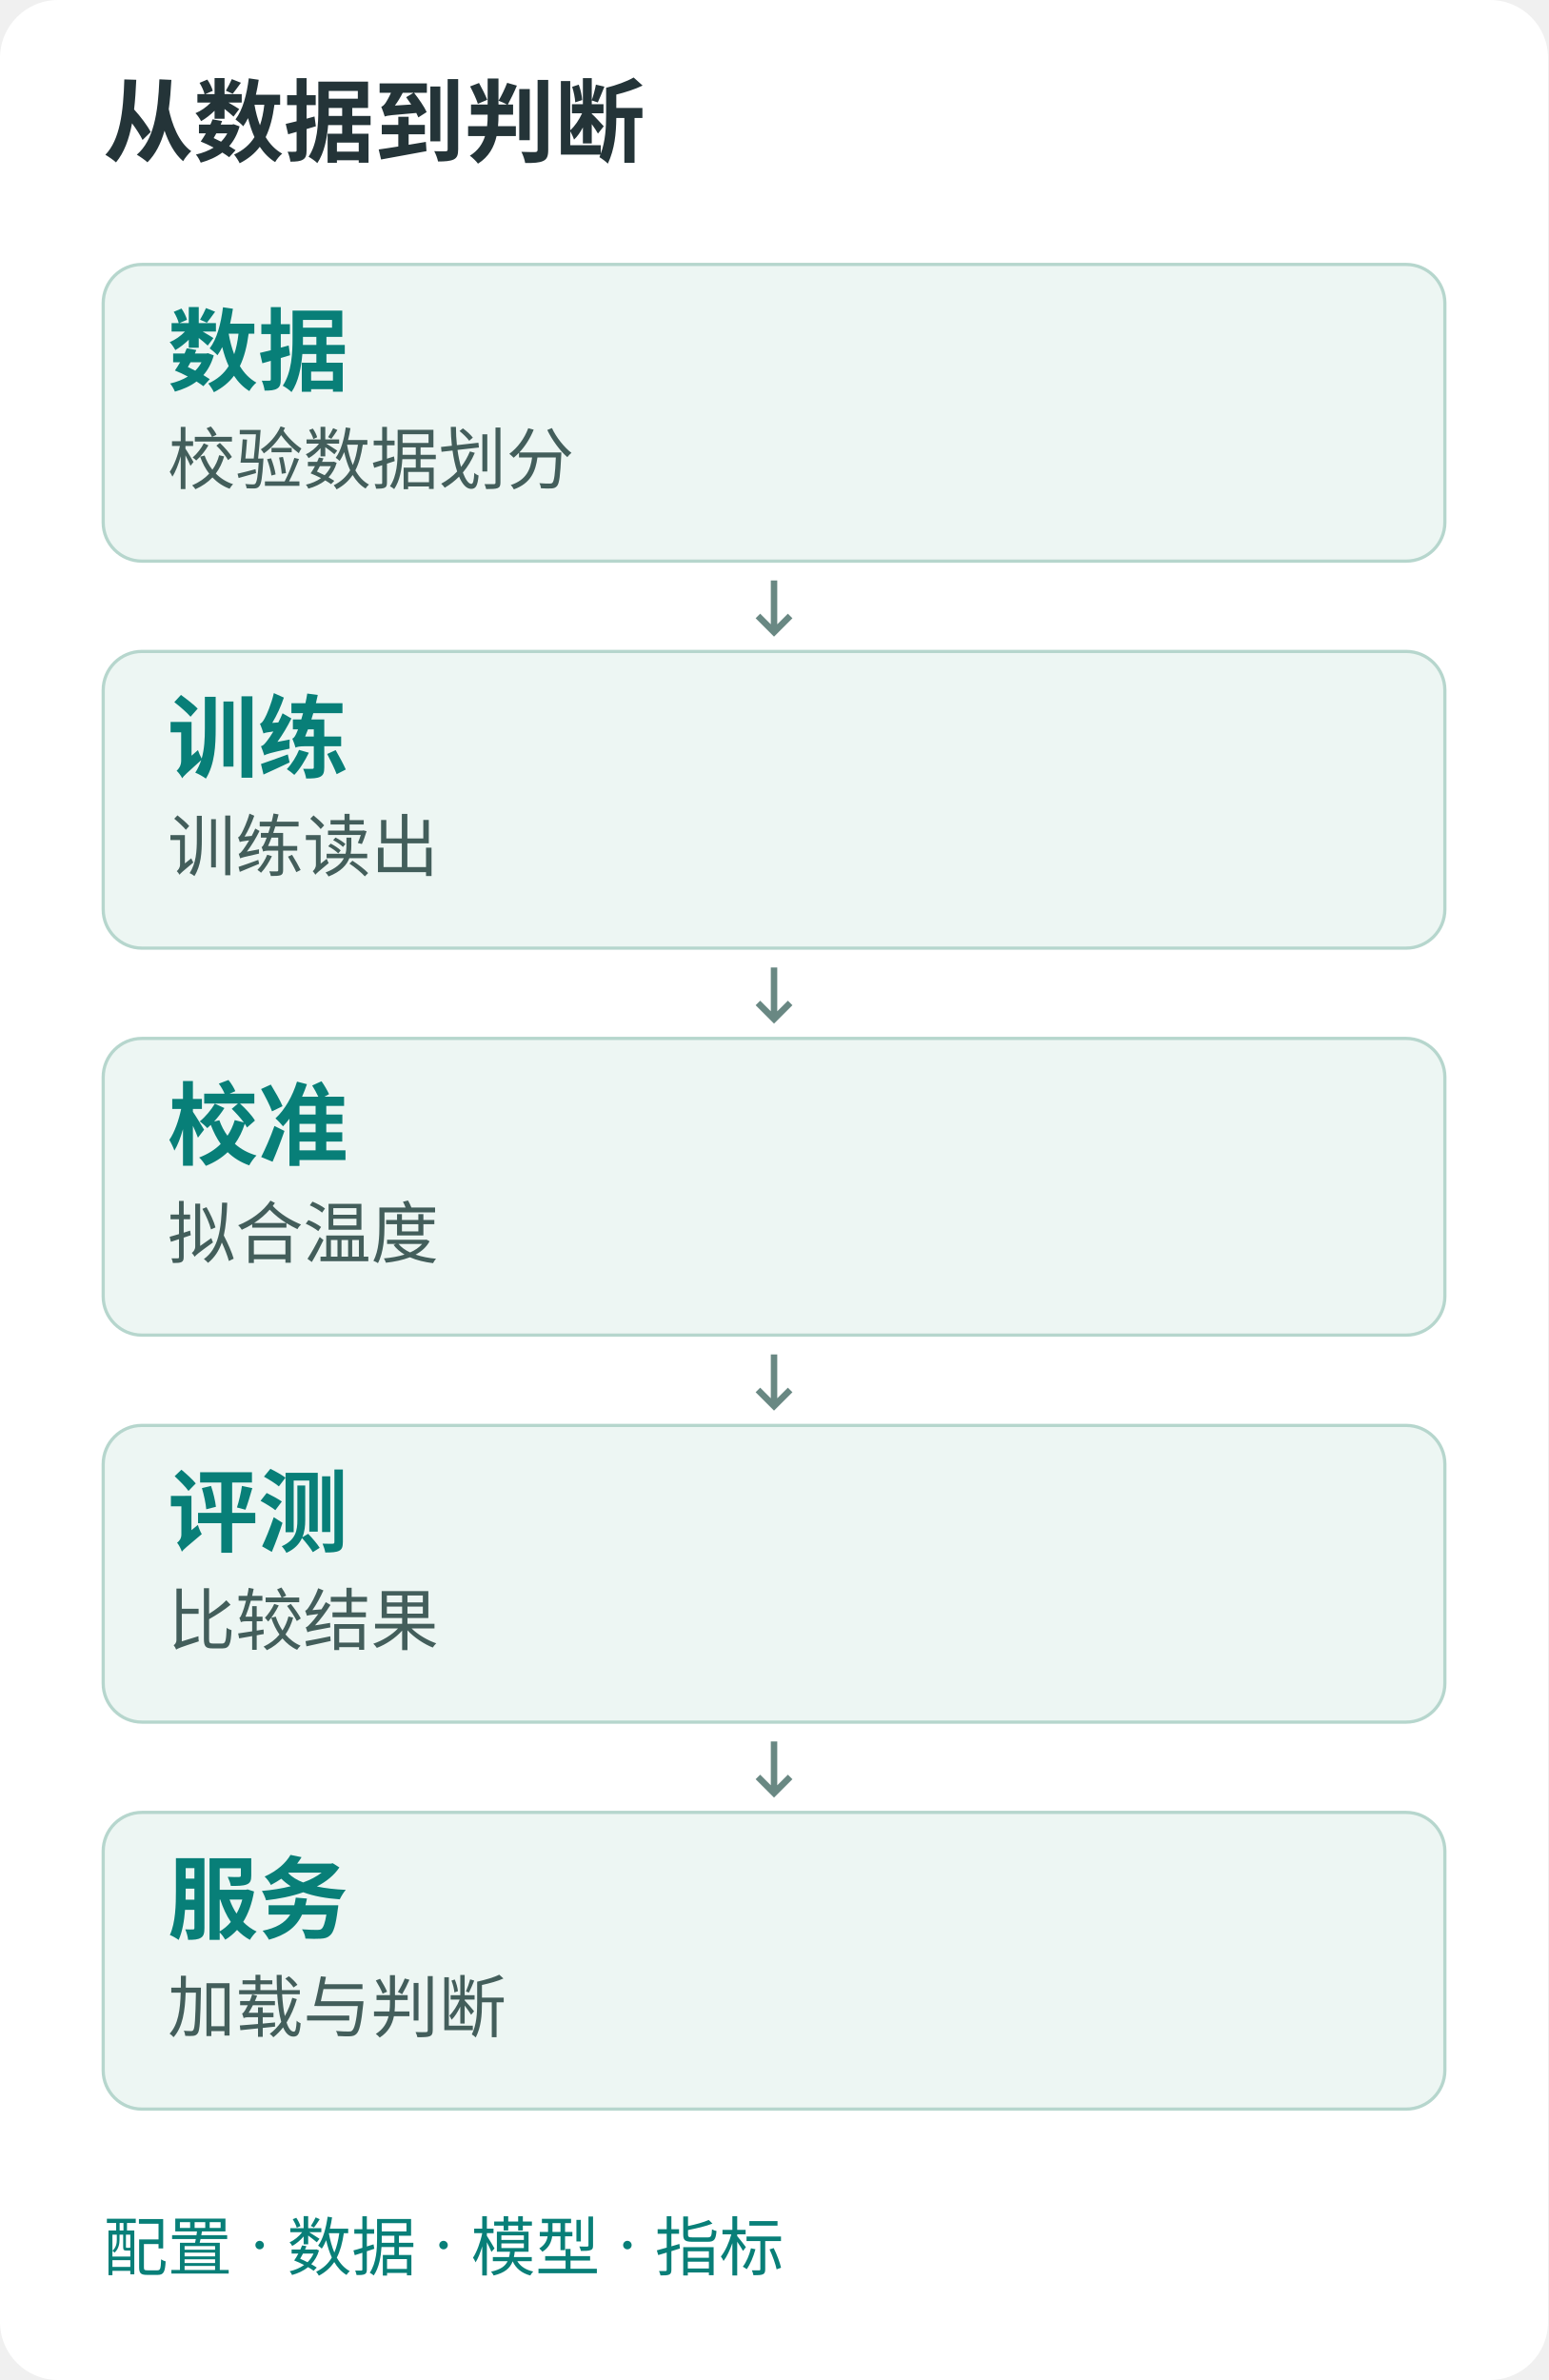
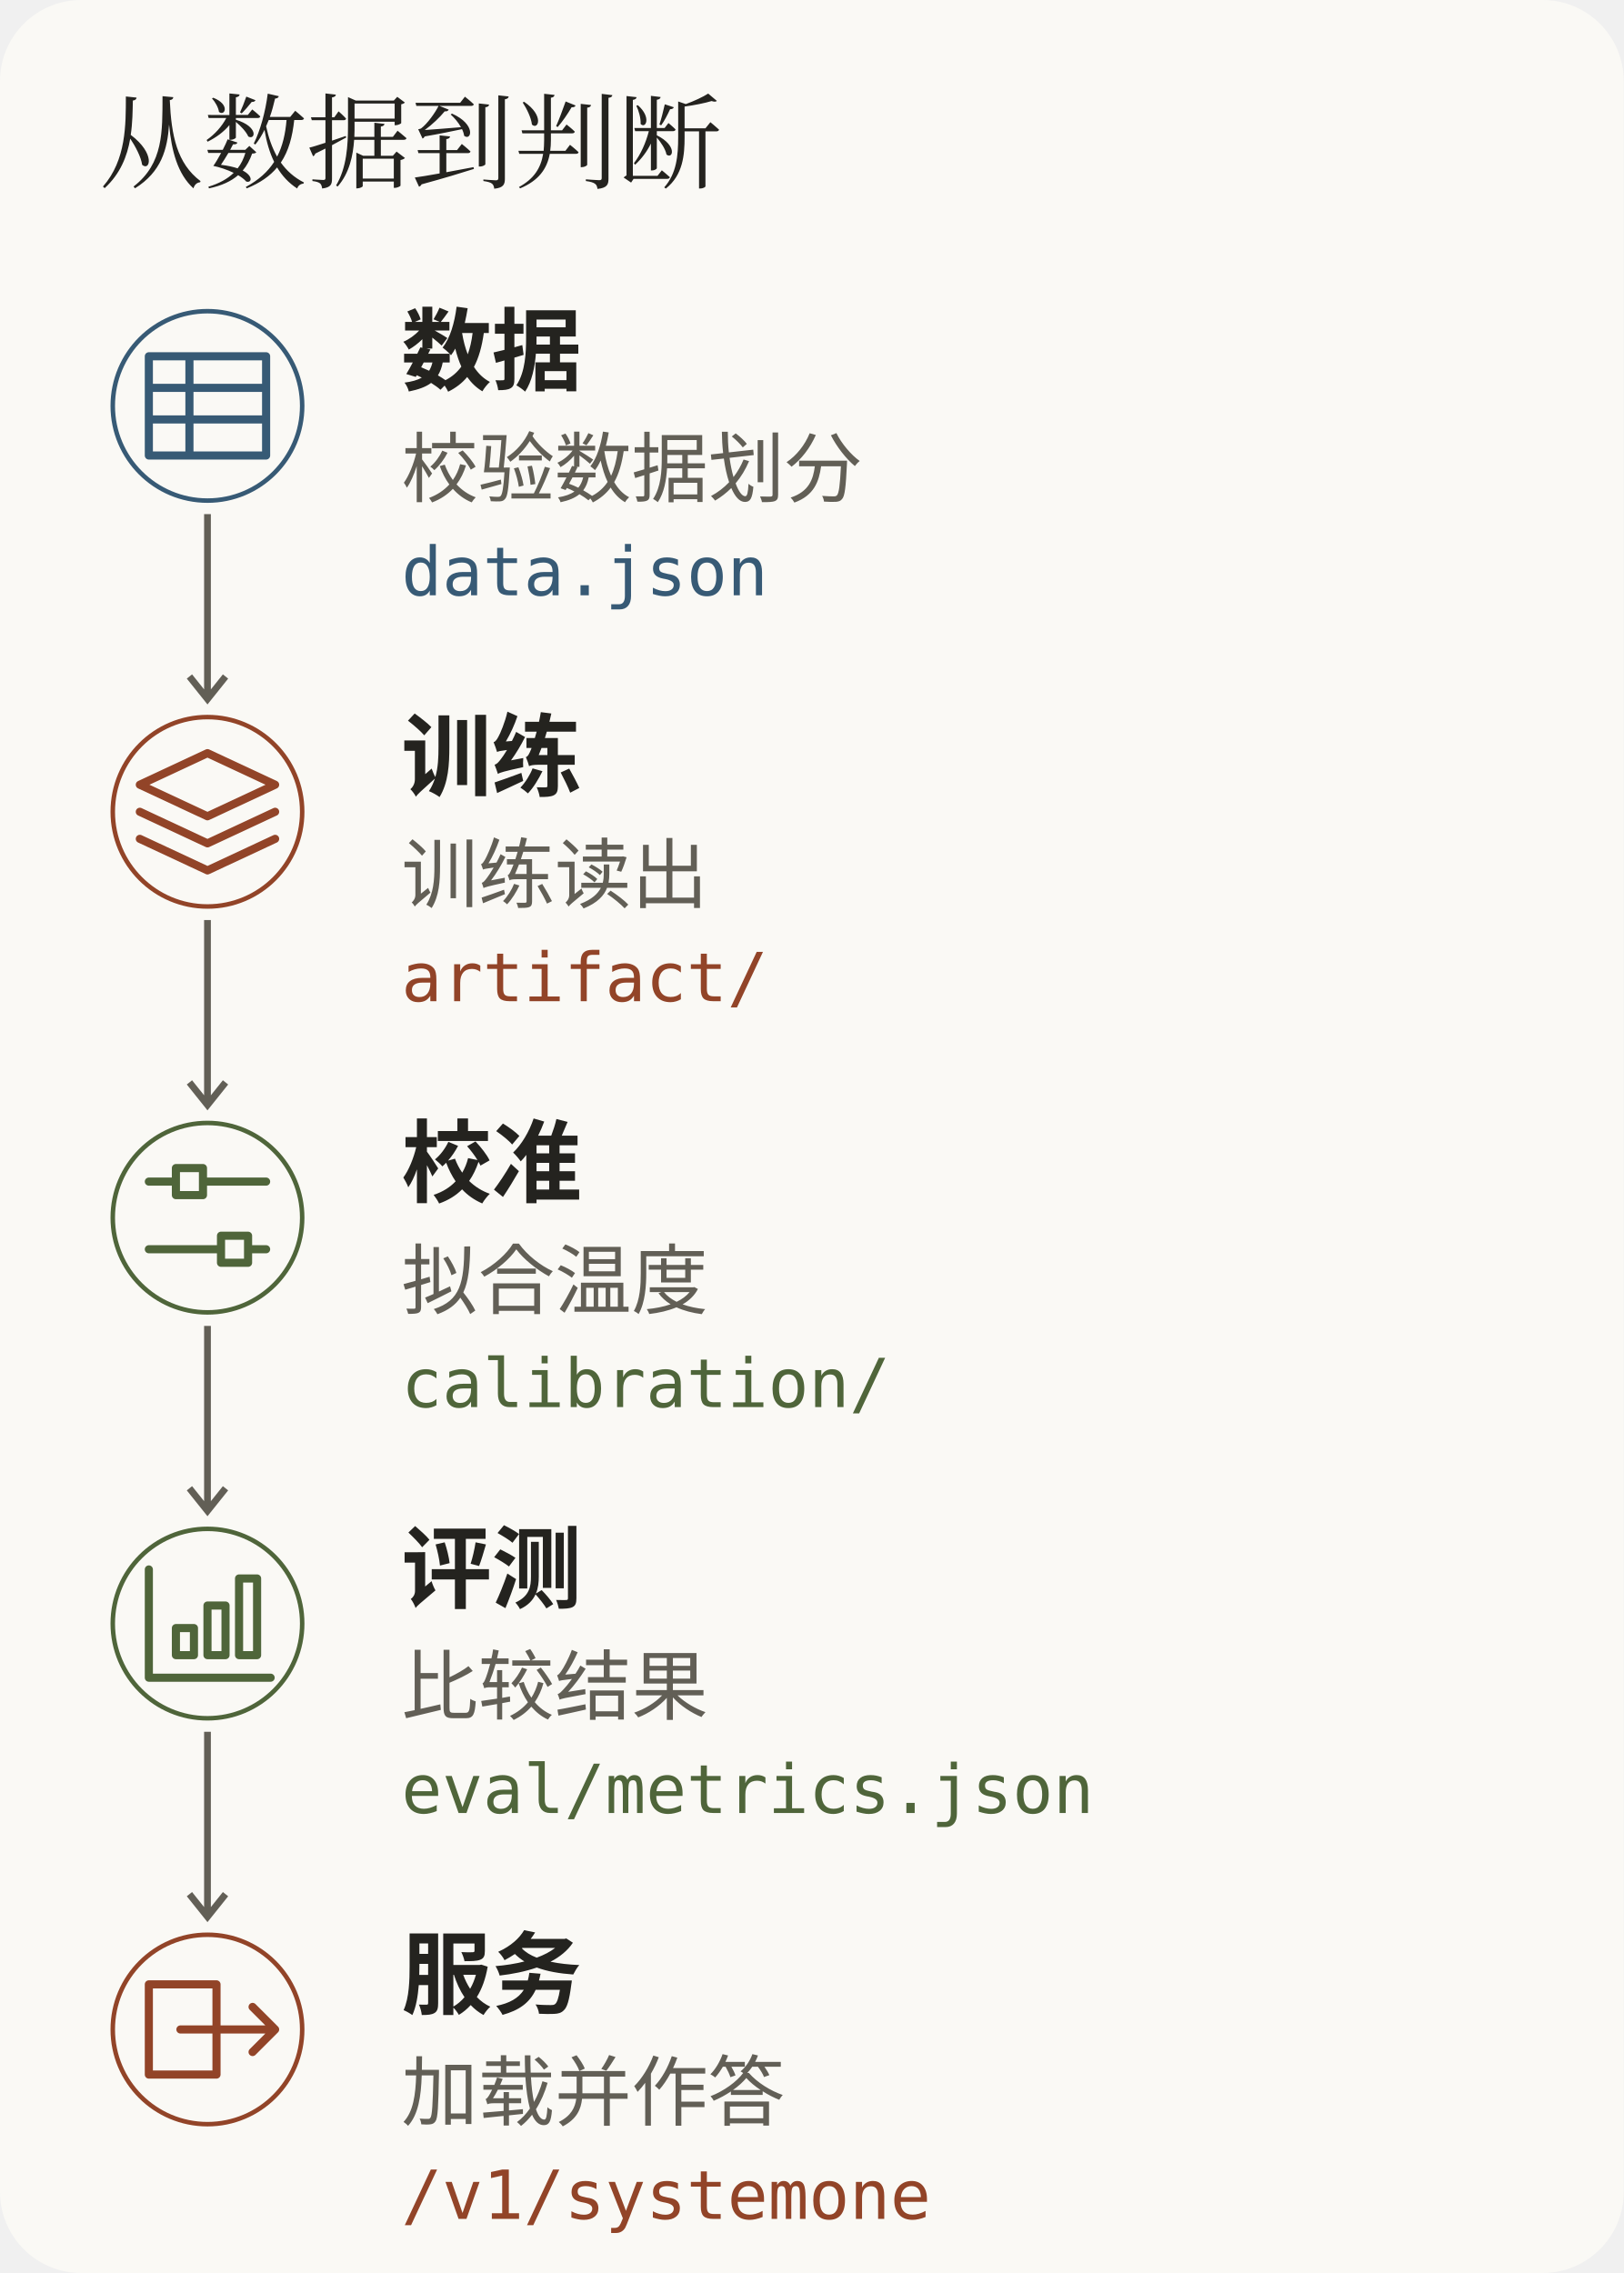
- <svg xmlns="http://www.w3.org/2000/svg" width="480" height="738" viewBox="0 0 480 738" role="img" aria-labelledby="title">
-   <style>text {font-family: "Inter", "Noto Sans CJK SC", "WenQuanYi Zen Hei", Arial, sans-serif}</style>
-   <rect width="480" height="738" rx="18" fill="#ffffff" />
-   <text x="32" y="48" font-size="28" fill="#243438" font-weight="650">从数据到判断</text>
-   <rect x="32" y="82" width="416" height="92" rx="12" fill="#edf6f3" stroke="#b6d6cd" />
-   <text x="52" y="119" font-size="28" fill="#087f78" font-weight="650">数据</text>
-   <text x="52" y="150" font-size="21" fill="#435e5b" font-weight="400">校验数据划分</text>
-   <path d="M240 180 v16 m-5 -5 l5 5 5 -5" fill="none" stroke="#698883" stroke-width="2" />
-   <rect x="32" y="202" width="416" height="92" rx="12" fill="#edf6f3" stroke="#b6d6cd" />
-   <text x="52" y="239" font-size="28" fill="#087f78" font-weight="650">训练</text>
-   <text x="52" y="270" font-size="21" fill="#435e5b" font-weight="400">训练读出</text>
-   <path d="M240 300 v16 m-5 -5 l5 5 5 -5" fill="none" stroke="#698883" stroke-width="2" />
-   <rect x="32" y="322" width="416" height="92" rx="12" fill="#edf6f3" stroke="#b6d6cd" />
-   <text x="52" y="359" font-size="28" fill="#087f78" font-weight="650">校准</text>
-   <text x="52" y="390" font-size="21" fill="#435e5b" font-weight="400">拟合温度</text>
-   <path d="M240 420 v16 m-5 -5 l5 5 5 -5" fill="none" stroke="#698883" stroke-width="2" />
-   <rect x="32" y="442" width="416" height="92" rx="12" fill="#edf6f3" stroke="#b6d6cd" />
-   <text x="52" y="479" font-size="28" fill="#087f78" font-weight="650">评测</text>
-   <text x="52" y="510" font-size="21" fill="#435e5b" font-weight="400">比较结果</text>
-   <path d="M240 540 v16 m-5 -5 l5 5 5 -5" fill="none" stroke="#698883" stroke-width="2" />
-   <rect x="32" y="562" width="416" height="92" rx="12" fill="#edf6f3" stroke="#b6d6cd" />
-   <text x="52" y="599" font-size="28" fill="#087f78" font-weight="650">服务</text>
-   <text x="52" y="630" font-size="21" fill="#435e5b" font-weight="400">加载与判断</text>
-   <text x="32" y="704" font-size="20" fill="#087f78" font-weight="400">配置 · 数据 · 模型 · 指标</text>
+ <svg xmlns="http://www.w3.org/2000/svg" width="360" height="504" viewBox="0 0 360 504" role="img" aria-labelledby="title">
+   <style>text {font-family: "Inter", "DejaVu Sans", Arial, sans-serif}</style>
+   <rect width="360" height="504" rx="18" fill="#FAF9F5" />
+   <style>text.heading {font-family: Georgia, "Songti SC", "Noto Serif CJK SC", serif} text.file {font-family: ui-monospace, "SFMono-Regular", Consolas, monospace}</style>
+   <text x="22" y="40" font-size="23" fill="#24231F" font-weight="500" class="heading">从数据到判断</text>
+   <path d="M46 114 v41 m-4 -5 4 5 4 -5" fill="none" stroke="#625F56" stroke-width="1.5" />
+   <g transform="translate(46 90)" fill="none" stroke="#375A75" stroke-linecap="round" stroke-linejoin="round">
+     <circle r="21" stroke-width="1" />
+     <path d="M-13 -11 H13 V11 H-13 Z M-13 -4 H13 M-13 3 H13 M-4 -11 V11" stroke-width="1.8" />
+   </g>
+   <text x="89" y="85" font-size="20" fill="#24231F" font-weight="600">数据</text>
+   <text x="89" y="110" font-size="17" fill="#625F56" font-weight="400">校验数据划分</text>
+   <text x="89" y="132" font-size="15" fill="#375A75" font-weight="500" class="file">data.json</text>
+   <path d="M46 204 v41 m-4 -5 4 5 4 -5" fill="none" stroke="#625F56" stroke-width="1.5" />
+   <g transform="translate(46 180)" fill="none" stroke="#924428" stroke-linecap="round" stroke-linejoin="round">
+     <circle r="21" stroke-width="1" />
+     <path d="M0 -13 L15 -6 0 1 -15 -6 Z M-15 0 L0 7 15 0 M-15 6 L0 13 15 6" stroke-width="1.8" />
+   </g>
+   <text x="89" y="175" font-size="20" fill="#24231F" font-weight="600">训练</text>
+   <text x="89" y="200" font-size="17" fill="#625F56" font-weight="400">训练读出</text>
+   <text x="89" y="222" font-size="15" fill="#924428" font-weight="500" class="file">artifact/</text>
+   <path d="M46 294 v41 m-4 -5 4 5 4 -5" fill="none" stroke="#625F56" stroke-width="1.5" />
+   <g transform="translate(46 270)" fill="none" stroke="#4F653A" stroke-linecap="round" stroke-linejoin="round">
+     <circle r="21" stroke-width="1" />
+     <path d="M-13 -8 H-7 M-1 -8 H13 M-7 -11 H-1 V-5 H-7 Z M-13 7 H3 M9 7 H13 M3 4 H9 V10 H3 Z" stroke-width="1.8" />
+   </g>
+   <text x="89" y="265" font-size="20" fill="#24231F" font-weight="600">校准</text>
+   <text x="89" y="290" font-size="17" fill="#625F56" font-weight="400">拟合温度</text>
+   <text x="89" y="312" font-size="15" fill="#4F653A" font-weight="500" class="file">calibration/</text>
+   <path d="M46 384 v41 m-4 -5 4 5 4 -5" fill="none" stroke="#625F56" stroke-width="1.5" />
+   <g transform="translate(46 360)" fill="none" stroke="#4F653A" stroke-linecap="round" stroke-linejoin="round">
+     <circle r="21" stroke-width="1" />
+     <path d="M-13 -12 V12 H14 M-7 7 V1 H-3 V7 Z M0 7 V-4 H4 V7 Z M7 7 V-10 H11 V7 Z" stroke-width="1.8" />
+   </g>
+   <text x="89" y="355" font-size="20" fill="#24231F" font-weight="600">评测</text>
+   <text x="89" y="380" font-size="17" fill="#625F56" font-weight="400">比较结果</text>
+   <text x="89" y="402" font-size="15" fill="#4F653A" font-weight="500" class="file">eval/metrics.json</text>
+   <g transform="translate(46 450)" fill="none" stroke="#924428" stroke-linecap="round" stroke-linejoin="round">
+     <circle r="21" stroke-width="1" />
+     <path d="M-13 -10 H2 V10 H-13 Z M-6 0 H15 M10 -5 L15 0 10 5" stroke-width="1.8" />
+   </g>
+   <text x="89" y="445" font-size="20" fill="#24231F" font-weight="600">服务</text>
+   <text x="89" y="470" font-size="17" fill="#625F56" font-weight="400">加载并作答</text>
+   <text x="89" y="492" font-size="15" fill="#924428" font-weight="500" class="file">/v1/systemone</text>
</svg>
